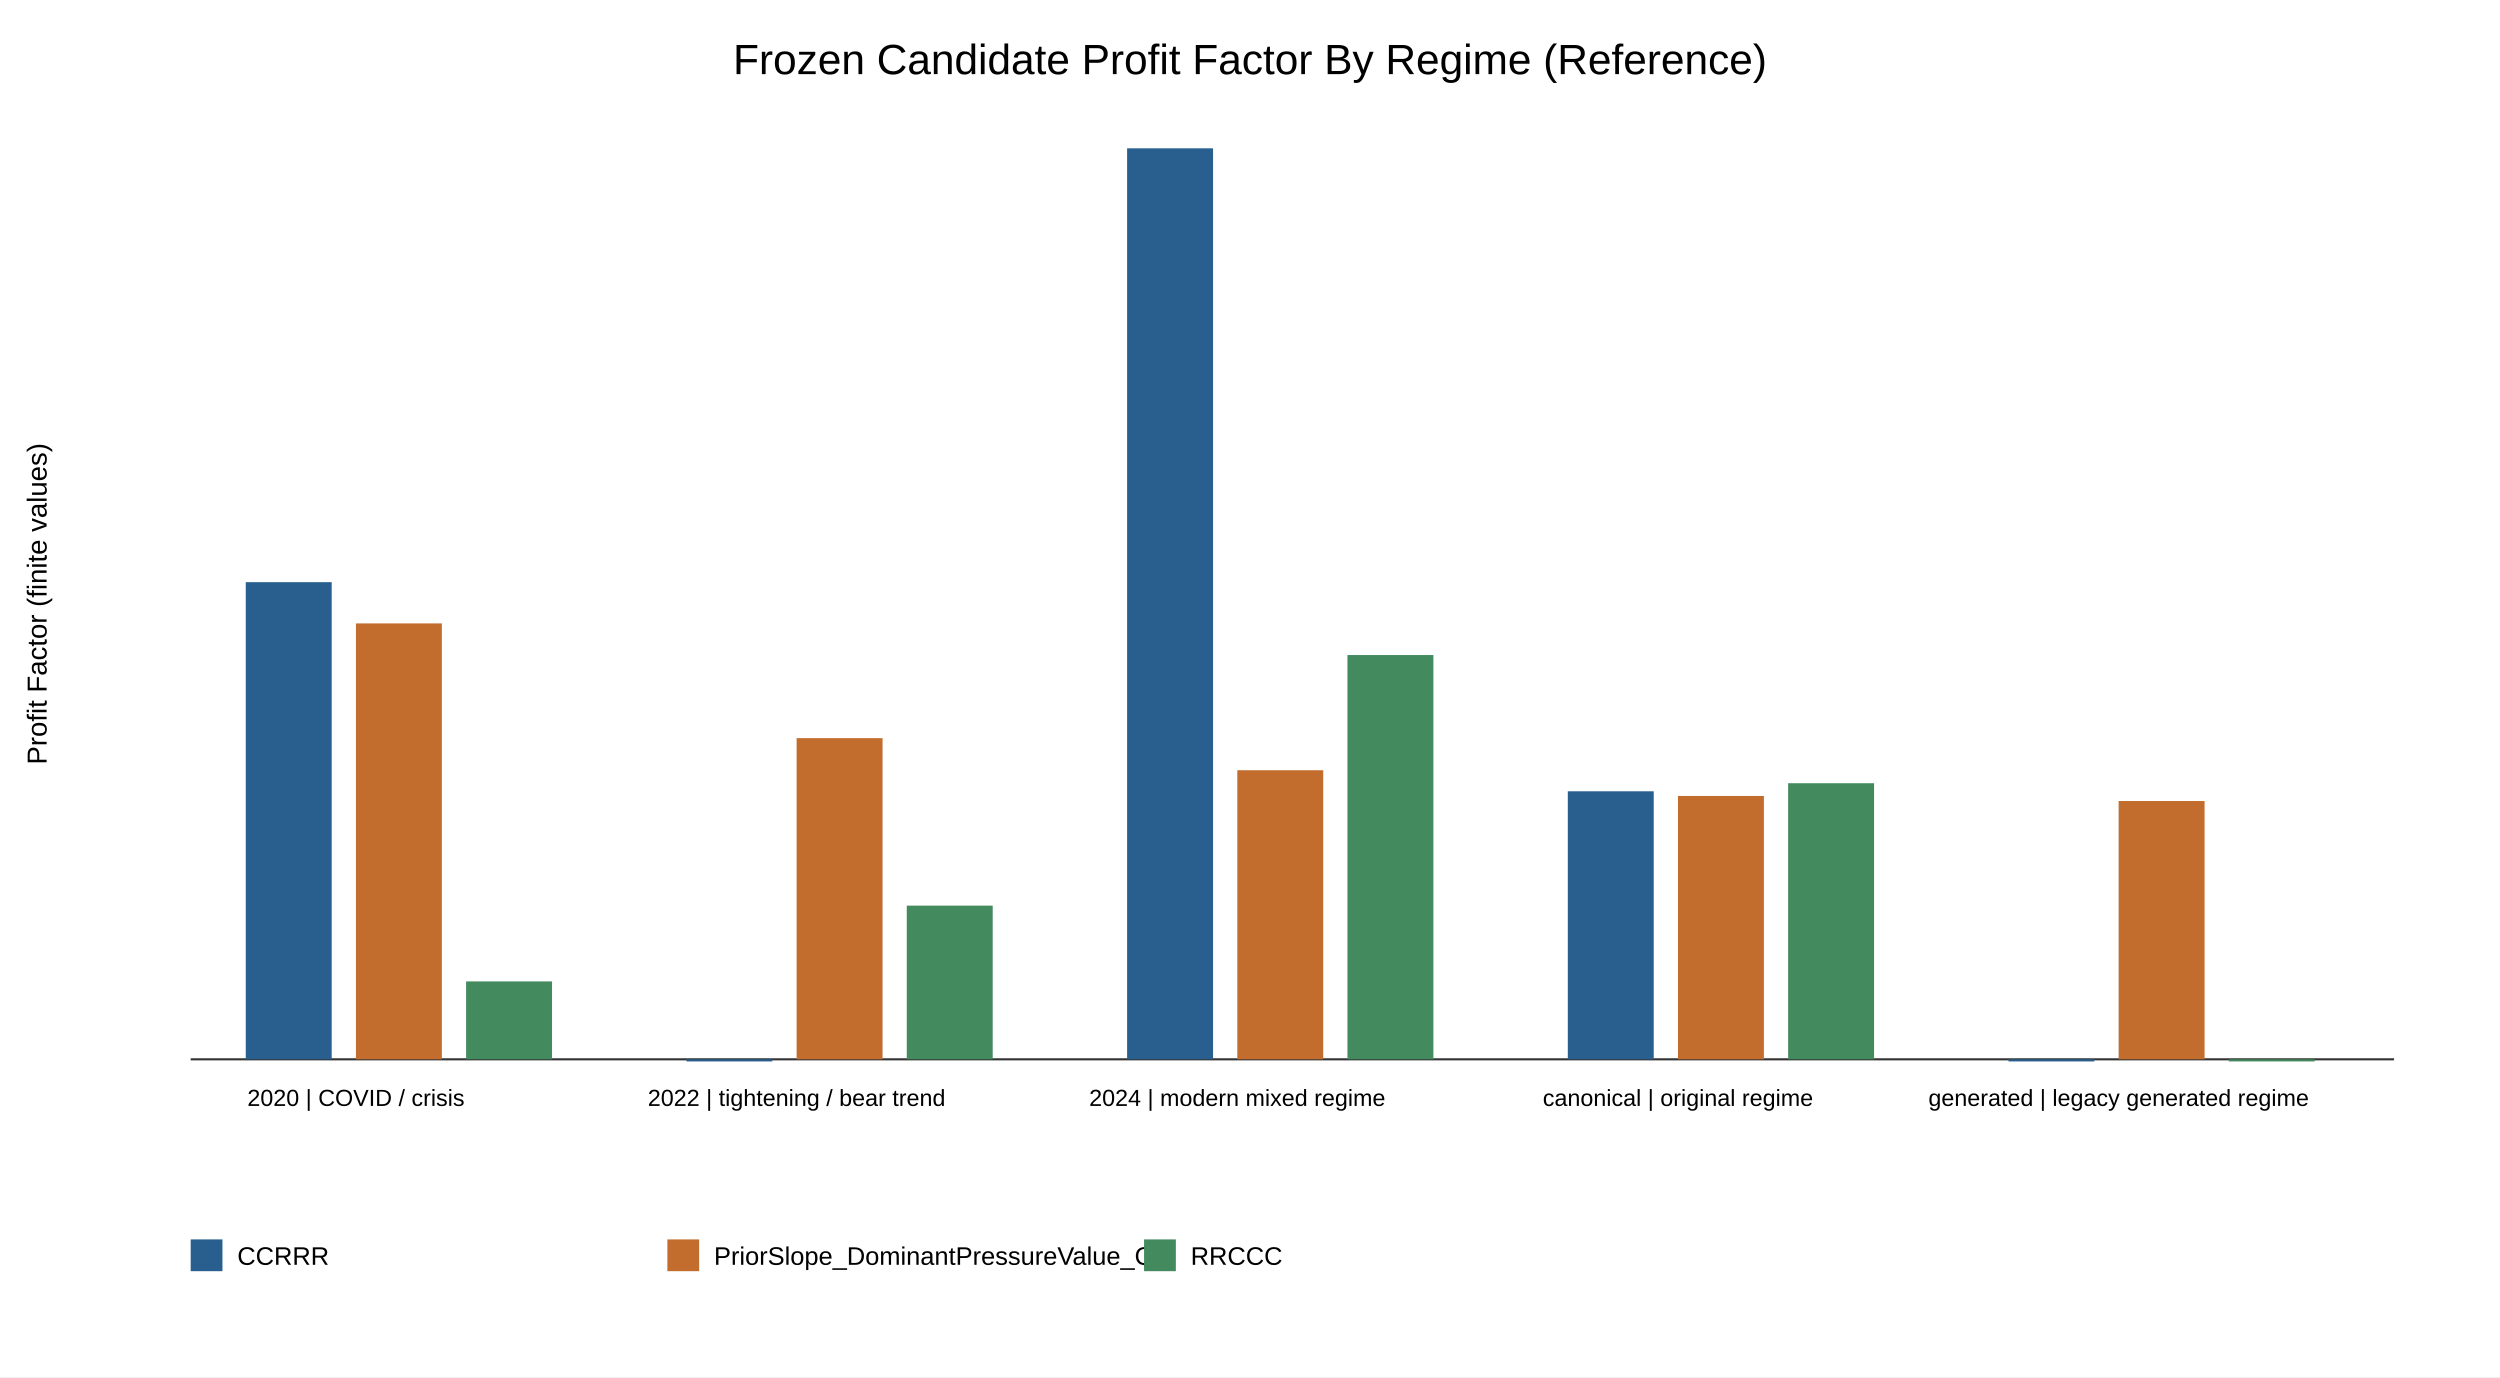
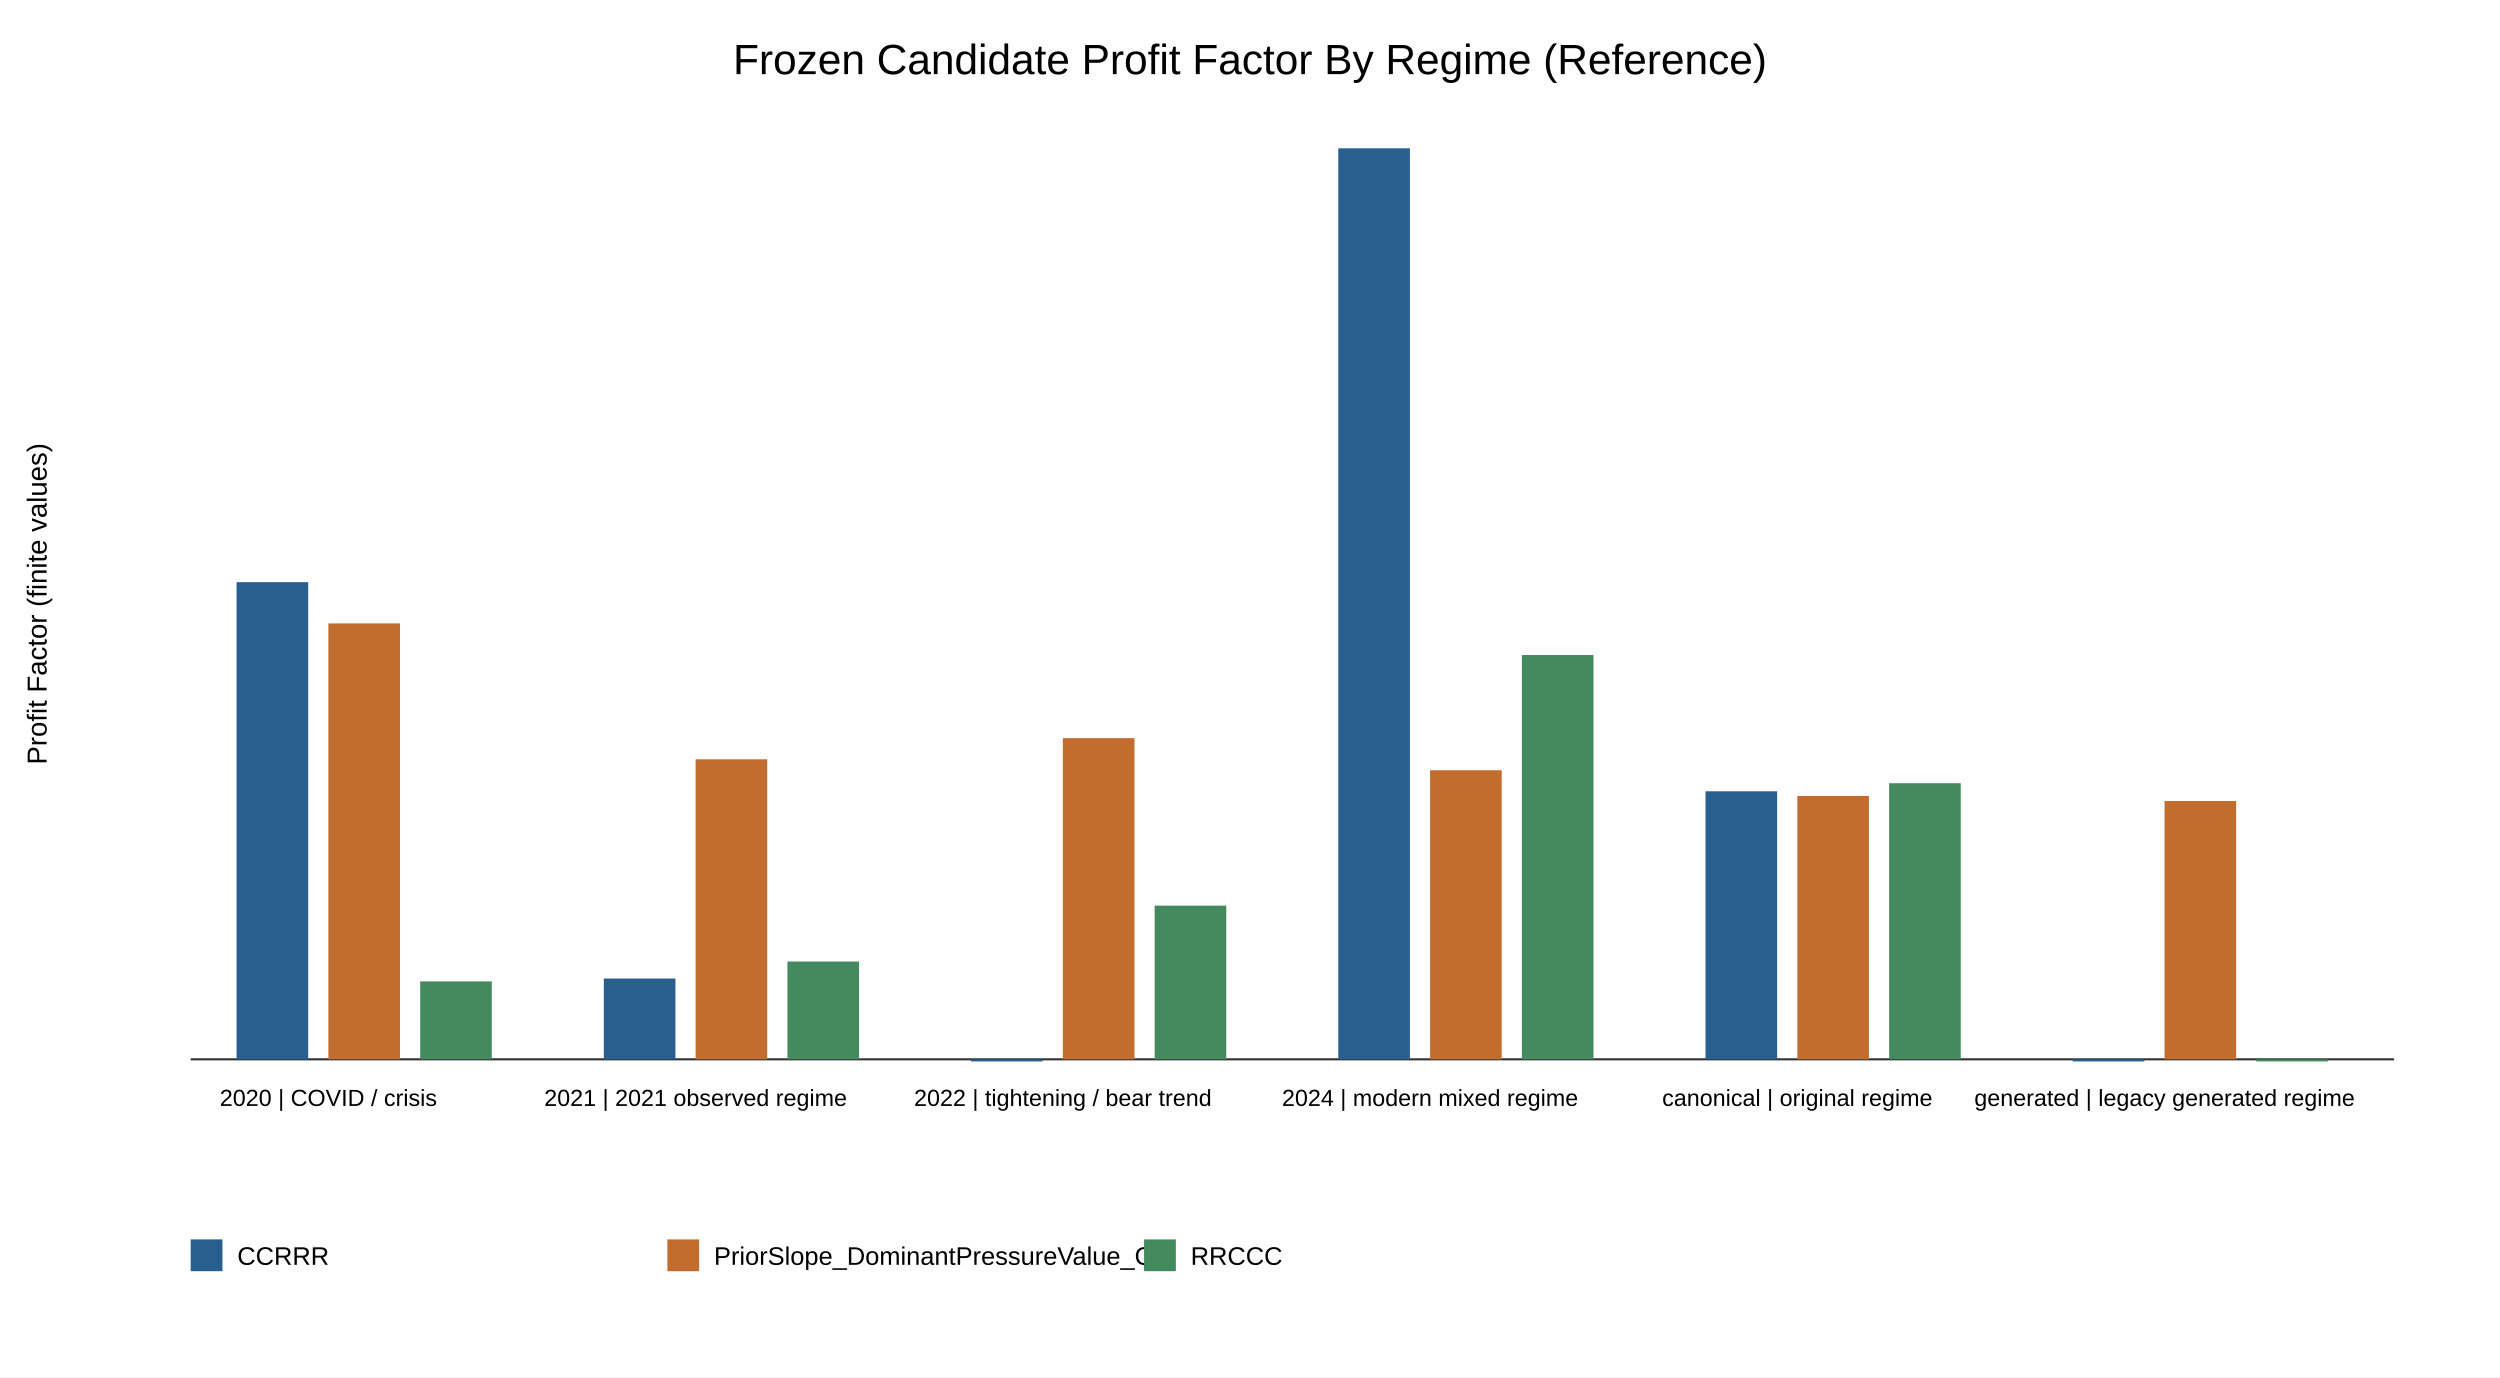
<svg xmlns="http://www.w3.org/2000/svg" width="1180" height="650">
  <rect width="100%" height="100%" fill="white" />
  <text x="590.0" y="35" text-anchor="middle" font-family="Arial" font-size="20">Frozen Candidate Profit Factor By Regime (Reference)</text>
  <text transform="translate(22,285.0) rotate(-90)" text-anchor="middle" font-family="Arial" font-size="13">Profit Factor (finite values)</text>
  <line x1="90" y1="500.00" x2="1130" y2="500.00" stroke="#333" stroke-width="1" />
-   <rect x="116.00" y="274.78" width="40.56" height="225.22" fill="#285f8f" />
-   <rect x="168.00" y="294.25" width="40.56" height="205.75" fill="#c26d2e" />
-   <rect x="220.00" y="463.23" width="40.56" height="36.77" fill="#438a5e" />
-   <text x="168.00" y="522" text-anchor="middle" font-family="Arial" font-size="11">2020 | COVID / crisis</text>
-   <rect x="324.00" y="500.00" width="40.56" height="1.00" fill="#285f8f" />
-   <rect x="376.00" y="348.40" width="40.56" height="151.60" fill="#c26d2e" />
-   <rect x="428.00" y="427.46" width="40.56" height="72.54" fill="#438a5e" />
-   <text x="376.00" y="522" text-anchor="middle" font-family="Arial" font-size="11">2022 | tightening / bear trend</text>
-   <rect x="532.00" y="70.00" width="40.56" height="430.00" fill="#285f8f" />
-   <rect x="584.00" y="363.55" width="40.56" height="136.45" fill="#c26d2e" />
-   <rect x="636.00" y="309.18" width="40.56" height="190.82" fill="#438a5e" />
-   <text x="584.00" y="522" text-anchor="middle" font-family="Arial" font-size="11">2024 | modern mixed regime</text>
-   <rect x="740.00" y="373.49" width="40.56" height="126.51" fill="#285f8f" />
-   <rect x="792.00" y="375.70" width="40.56" height="124.30" fill="#c26d2e" />
-   <rect x="844.00" y="369.68" width="40.56" height="130.32" fill="#438a5e" />
-   <text x="792.00" y="522" text-anchor="middle" font-family="Arial" font-size="11">canonical | original regime</text>
-   <rect x="948.00" y="500.00" width="40.56" height="1.00" fill="#285f8f" />
-   <rect x="1000.00" y="378.08" width="40.56" height="121.92" fill="#c26d2e" />
-   <rect x="1052.00" y="500.00" width="40.56" height="1.00" fill="#438a5e" />
-   <text x="1000.00" y="522" text-anchor="middle" font-family="Arial" font-size="11">generated | legacy generated regime</text>
+   <rect x="111.67" y="274.78" width="33.80" height="225.22" fill="#285f8f" />
+   <rect x="155.00" y="294.25" width="33.80" height="205.75" fill="#c26d2e" />
+   <rect x="198.33" y="463.23" width="33.80" height="36.77" fill="#438a5e" />
+   <text x="155.00" y="522" text-anchor="middle" font-family="Arial" font-size="11">2020 | COVID / crisis</text>
+   <rect x="285.00" y="461.86" width="33.80" height="38.14" fill="#285f8f" />
+   <rect x="328.33" y="358.39" width="33.80" height="141.61" fill="#c26d2e" />
+   <rect x="371.67" y="453.84" width="33.80" height="46.16" fill="#438a5e" />
+   <text x="328.33" y="522" text-anchor="middle" font-family="Arial" font-size="11">2021 | 2021 observed regime</text>
+   <rect x="458.33" y="500.00" width="33.80" height="1.00" fill="#285f8f" />
+   <rect x="501.67" y="348.40" width="33.80" height="151.60" fill="#c26d2e" />
+   <rect x="545.00" y="427.46" width="33.80" height="72.54" fill="#438a5e" />
+   <text x="501.67" y="522" text-anchor="middle" font-family="Arial" font-size="11">2022 | tightening / bear trend</text>
+   <rect x="631.67" y="70.00" width="33.80" height="430.00" fill="#285f8f" />
+   <rect x="675.00" y="363.55" width="33.80" height="136.45" fill="#c26d2e" />
+   <rect x="718.33" y="309.18" width="33.80" height="190.82" fill="#438a5e" />
+   <text x="675.00" y="522" text-anchor="middle" font-family="Arial" font-size="11">2024 | modern mixed regime</text>
+   <rect x="805.00" y="373.49" width="33.80" height="126.51" fill="#285f8f" />
+   <rect x="848.33" y="375.70" width="33.80" height="124.30" fill="#c26d2e" />
+   <rect x="891.67" y="369.68" width="33.80" height="130.32" fill="#438a5e" />
+   <text x="848.33" y="522" text-anchor="middle" font-family="Arial" font-size="11">canonical | original regime</text>
+   <rect x="978.33" y="500.00" width="33.80" height="1.00" fill="#285f8f" />
+   <rect x="1021.67" y="378.08" width="33.80" height="121.92" fill="#c26d2e" />
+   <rect x="1065.00" y="500.00" width="33.80" height="1.00" fill="#438a5e" />
+   <text x="1021.67" y="522" text-anchor="middle" font-family="Arial" font-size="11">generated | legacy generated regime</text>
  <rect x="90" y="585" width="15" height="15" fill="#285f8f" />
  <text x="112" y="597" font-family="Arial" font-size="12">CCRRR</text>
  <rect x="315" y="585" width="15" height="15" fill="#c26d2e" />
  <text x="337" y="597" font-family="Arial" font-size="12">PriorSlope_DominantPressureValue_Q3</text>
  <rect x="540" y="585" width="15" height="15" fill="#438a5e" />
  <text x="562" y="597" font-family="Arial" font-size="12">RRCCC</text>
</svg>
